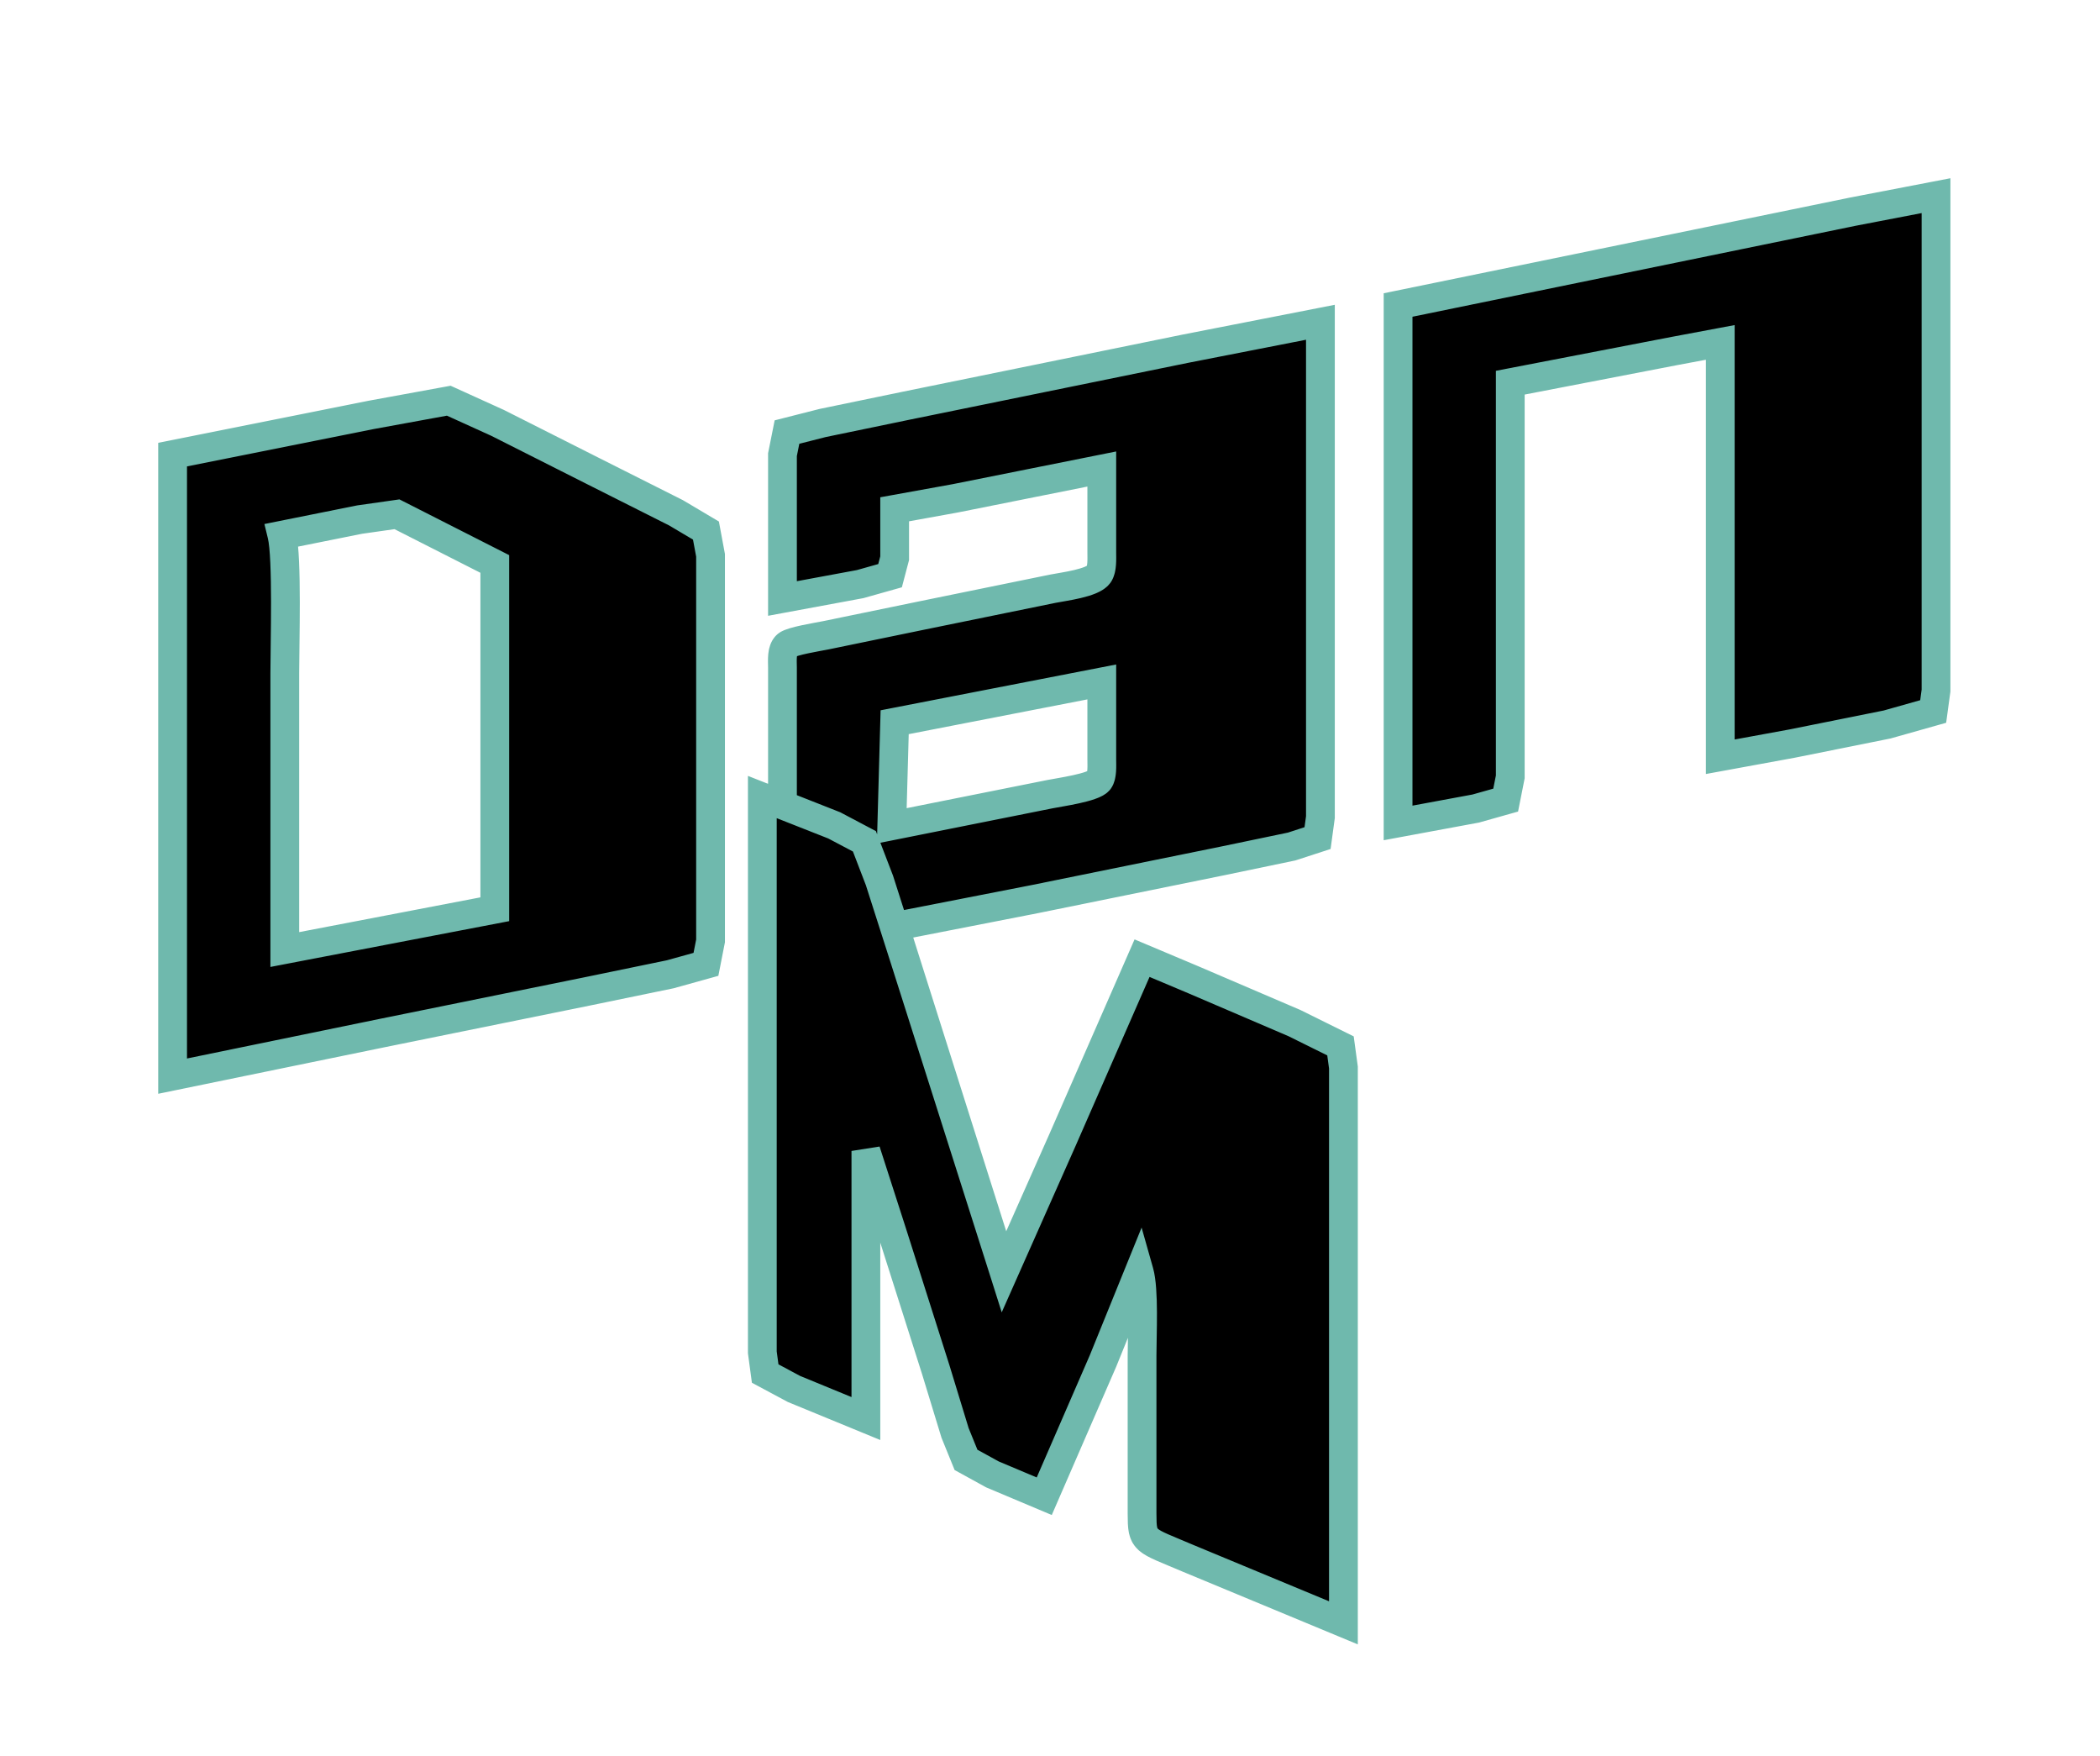
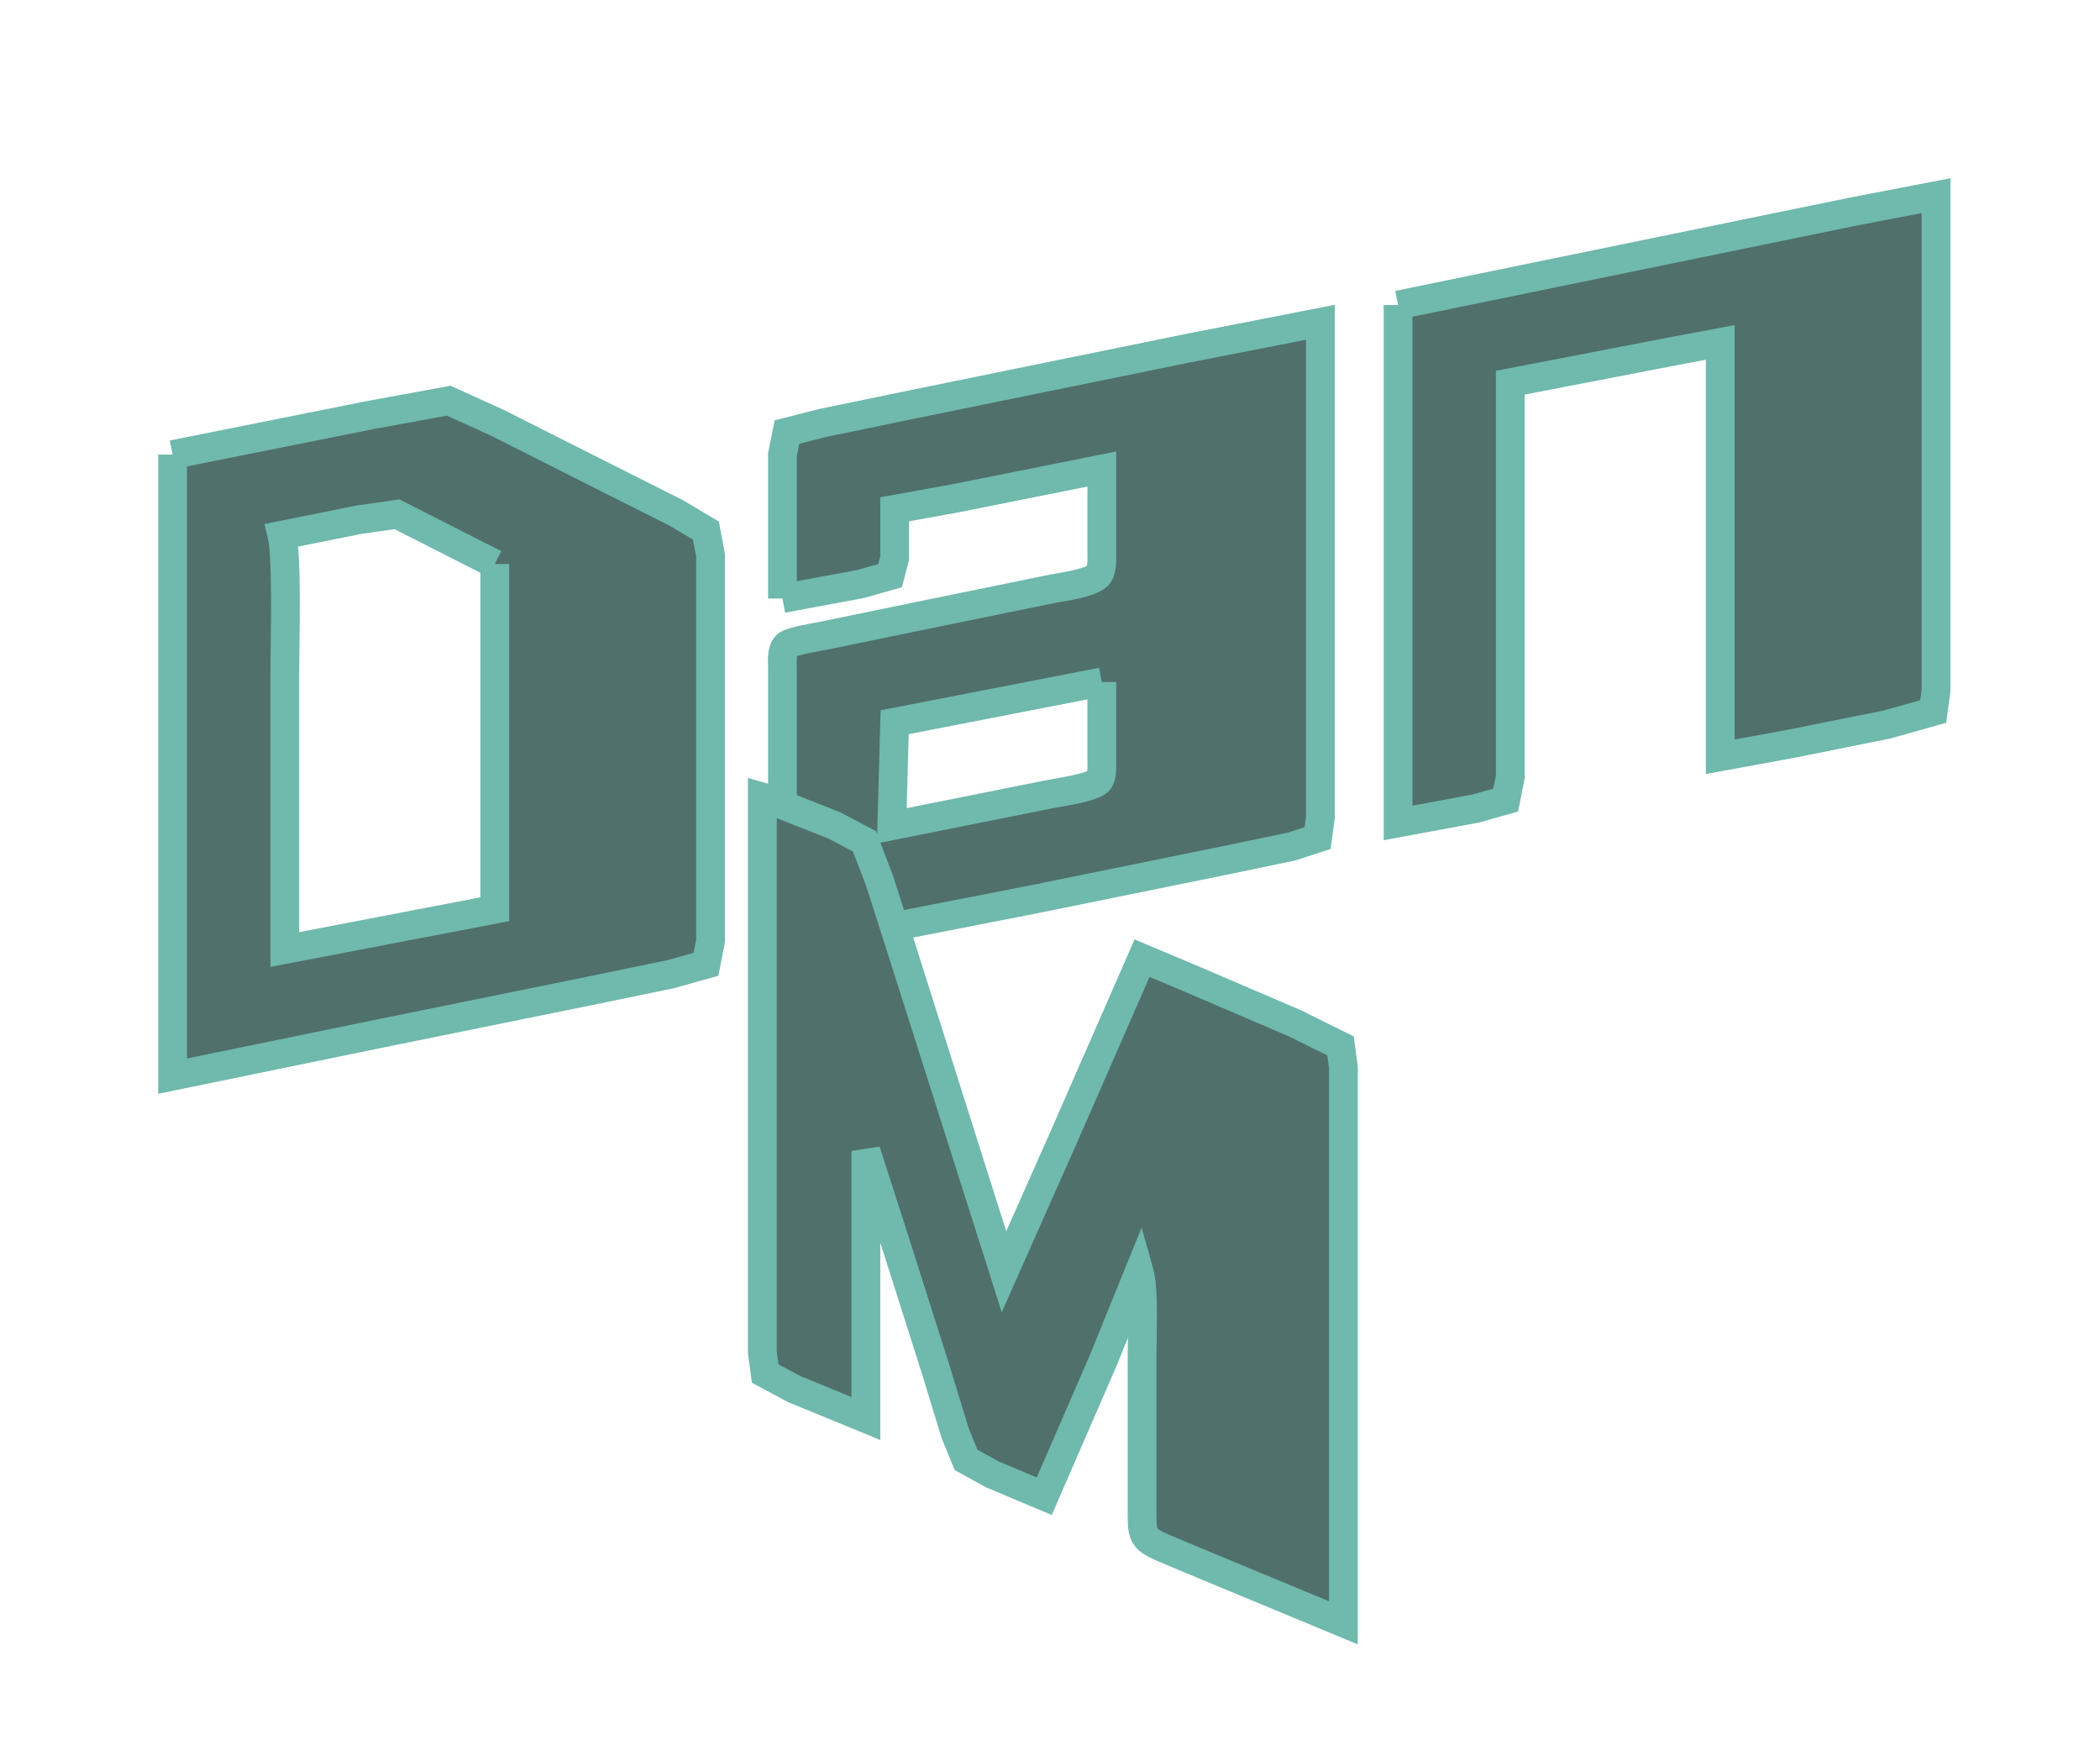
- <svg xmlns="http://www.w3.org/2000/svg" width="100%" height="100%" viewBox="0 0 730 610" class="active">
+ <svg xmlns="http://www.w3.org/2000/svg" width="100%" height="100%" viewBox="0 0 730 610">
  <style>
        #path {
-             stroke-dasharray: 5907.829px;            
-             animation: animate-logo 6s forwards;
+             stroke-dasharray: 5907.829px;
+             stroke-dashoffset: 11815.657px;
+             animation: animate-logo 6s none;
        }
        @keyframes animate-logo {
-         0% {
-             stroke-dashoffset: 11815.657px;
-             fill: #50706b;
-         }
-         30% {
-             stroke-dashoffset: 11815.657px;
-             fill: transparent;
-         }
-         100% {
-             stroke-dashoffset: 5907.829px;
-             fill: transparent;
+             0% {
+                 opacity: 0;
+             }
+             15% {
+                 fill: #50706b;
+                 opacity: 1;
+             }
+             30% {
+                 stroke-dashoffset: 11815.657px;
+                 fill: transparent;
+             }
+             100% {
+                 stroke-dashoffset: 5907.829px;
+                 fill: transparent;
+             }
        }
    </style>
-   <path id="path" stroke="#6fb9ad" stroke-width="10" d="M 486.00,106.00            C 486.00,106.00 604.00,81.79 604.00,81.79              604.00,81.79 644.00,73.58 644.00,73.58              644.00,73.58 673.00,68.00 673.00,68.00              673.00,68.00 673.00,240.00 673.00,240.00              673.00,240.00 672.01,247.27 672.01,247.27              672.01,247.27 656.00,251.79 656.00,251.79              656.00,251.79 623.00,258.42 623.00,258.42              623.00,258.42 598.00,263.00 598.00,263.00              598.00,263.00 598.00,119.00 598.00,119.00              598.00,119.00 582.00,122.00 582.00,122.00              582.00,122.00 525.00,133.00 525.00,133.00              525.00,133.00 525.00,270.00 525.00,270.00              525.00,270.00 523.40,278.07 523.40,278.07              523.40,278.07 513.00,281.00 513.00,281.00              513.00,281.00 486.00,286.00 486.00,286.00              486.00,286.00 486.00,106.00 486.00,106.00 Z            M 272.00,208.00            C 272.00,208.00 272.00,158.00 272.00,158.00              272.00,158.00 273.57,150.16 273.57,150.16              273.57,150.16 286.00,147.00 286.00,147.00              286.00,147.00 315.00,141.00 315.00,141.00              315.00,141.00 412.00,121.20 412.00,121.20              412.00,121.20 459.00,112.00 459.00,112.00              459.00,112.00 459.00,284.00 459.00,284.00              459.00,284.00 458.01,291.27 458.01,291.27              458.01,291.27 449.00,294.20 449.00,294.20              449.00,294.20 425.00,299.20 425.00,299.20              425.00,299.20 360.00,312.42 360.00,312.42              360.00,312.42 311.00,322.00 311.00,322.00              311.00,322.00 323.98,363.00 323.98,363.00              323.98,363.00 349.00,442.00 349.00,442.00              349.00,442.00 369.42,396.00 369.42,396.00              369.42,396.00 397.00,333.00 397.00,333.00              397.00,333.00 415.00,340.58 415.00,340.58              415.00,340.58 450.00,355.58 450.00,355.58              450.00,355.58 465.98,363.49 465.98,363.49              465.98,363.49 467.00,371.00 467.00,371.00              467.00,371.00 467.00,564.00 467.00,564.00              467.00,564.00 413.00,541.58 413.00,541.58              397.56,534.99 397.02,536.06 397.00,526.00              397.00,526.00 397.00,471.00 397.00,471.00              397.00,463.65 397.80,448.35 396.00,442.00              396.00,442.00 383.42,473.00 383.42,473.00              383.42,473.00 363.00,520.00 363.00,520.00              363.00,520.00 345.00,512.42 345.00,512.42              345.00,512.42 335.81,507.37 335.81,507.37              335.81,507.37 332.00,498.00 332.00,498.00              332.00,498.00 325.28,476.00 325.28,476.00              325.28,476.00 310.02,428.00 310.02,428.00              310.02,428.00 301.00,400.00 301.00,400.00              301.00,400.00 301.00,493.00 301.00,493.00              301.00,493.00 276.00,482.72 276.00,482.72              276.00,482.72 265.99,477.36 265.99,477.36              265.99,477.36 265.00,470.00 265.00,470.00              265.00,470.00 265.00,277.00 265.00,277.00              265.00,277.00 272.00,279.00 272.00,279.00              272.00,279.00 272.00,232.00 272.00,232.00              272.00,229.64 271.58,225.80 273.57,224.16              275.25,222.77 284.36,221.33 287.00,220.80              287.00,220.80 320.00,214.00 320.00,214.00              320.00,214.00 366.00,204.60 366.00,204.60              369.76,203.85 379.89,202.66 381.98,199.57              383.22,197.74 383.00,194.18 383.00,192.00              383.00,192.00 383.00,163.00 383.00,163.00              383.00,163.00 332.00,173.20 332.00,173.20              332.00,173.20 311.00,177.00 311.00,177.00              311.00,177.00 311.00,194.00 311.00,194.00              311.00,194.00 309.40,200.07 309.40,200.07              309.40,200.07 299.00,203.00 299.00,203.00              299.00,203.00 272.00,208.00 272.00,208.00 Z            M 60.00,158.00            C 60.00,158.00 129.00,144.20 129.00,144.20              129.00,144.20 156.00,139.26 156.00,139.26              156.00,139.26 173.00,146.98 173.00,146.98              173.00,146.98 206.00,163.63 206.00,163.63              206.00,163.63 235.00,178.22 235.00,178.22              235.00,178.22 245.40,184.39 245.40,184.39              245.40,184.39 247.00,193.00 247.00,193.00              247.00,193.00 247.00,327.00 247.00,327.00              247.00,327.00 245.40,335.15 245.40,335.15              245.40,335.15 233.00,338.60 233.00,338.60              233.00,338.60 204.00,344.58 204.00,344.58              204.00,344.58 133.00,359.00 133.00,359.00              133.00,359.00 60.00,374.00 60.00,374.00              60.00,374.00 60.00,158.00 60.00,158.00 Z            M 172.00,196.00            C 172.00,196.00 138.00,178.73 138.00,178.73              138.00,178.73 125.00,180.58 125.00,180.58              125.00,180.58 98.00,186.00 98.00,186.00              99.91,193.86 99.00,223.91 99.00,234.00              99.00,234.00 99.00,330.00 99.00,330.00              99.00,330.00 172.00,316.00 172.00,316.00              172.00,316.00 172.00,196.00 172.00,196.00 Z            M 383.00,237.00            C 383.00,237.00 311.00,251.00 311.00,251.00              311.00,251.00 310.00,287.00 310.00,287.00              310.00,287.00 365.00,276.00 365.00,276.00              368.43,275.31 380.12,273.71 382.01,271.28              383.26,269.67 383.00,265.99 383.00,264.00              383.00,264.00 383.00,237.00 383.00,237.00 Z            M 265.00,277.00            C 265.00,277.00 290.00,286.85 290.00,286.85              290.00,286.85 300.49,292.39 300.49,292.39              300.49,292.39 305.72,306.00 305.72,306.00              305.72,306.00 314.67,334.00 314.67,334.00              314.67,334.00 349.00,442.00 349.00,442.00              349.00,442.00 369.42,396.00 369.42,396.00              369.42,396.00 397.00,333.00 397.00,333.00              397.00,333.00 415.00,340.58 415.00,340.58              415.00,340.58 450.00,355.58 450.00,355.58              450.00,355.58 465.98,363.49 465.98,363.49              465.98,363.49 467.00,371.00 467.00,371.00              467.00,371.00 467.00,564.00 467.00,564.00              467.00,564.00 413.00,541.58 413.00,541.58              397.56,534.99 397.02,536.06 397.00,526.00              397.00,526.00 397.00,471.00 397.00,471.00              397.00,463.65 397.80,448.35 396.00,442.00              396.00,442.00 383.42,473.00 383.42,473.00              383.42,473.00 363.00,520.00 363.00,520.00              363.00,520.00 345.00,512.42 345.00,512.42              345.00,512.42 335.81,507.37 335.81,507.37              335.81,507.37 332.00,498.00 332.00,498.00              332.00,498.00 325.28,476.00 325.28,476.00              325.28,476.00 310.02,428.00 310.02,428.00              310.02,428.00 301.00,400.00 301.00,400.00              301.00,400.00 301.00,493.00 301.00,493.00              301.00,493.00 276.00,482.72 276.00,482.72              276.00,482.72 265.99,477.36 265.99,477.36              265.99,477.36 265.00,470.00 265.00,470.00              265.00,470.00 265.00,277.00 265.00,277.00 Z" />
+   <path id="path" fill="#50706b" stroke="#6fb9ad" stroke-width="10" d="M 486.00,106.00            C 486.00,106.00 604.00,81.79 604.00,81.79              604.00,81.79 644.00,73.58 644.00,73.58              644.00,73.58 673.00,68.00 673.00,68.00              673.00,68.00 673.00,240.00 673.00,240.00              673.00,240.00 672.01,247.27 672.01,247.27              672.01,247.27 656.00,251.79 656.00,251.79              656.00,251.79 623.00,258.42 623.00,258.42              623.00,258.42 598.00,263.00 598.00,263.00              598.00,263.00 598.00,119.00 598.00,119.00              598.00,119.00 582.00,122.00 582.00,122.00              582.00,122.00 525.00,133.00 525.00,133.00              525.00,133.00 525.00,270.00 525.00,270.00              525.00,270.00 523.40,278.07 523.40,278.07              523.40,278.07 513.00,281.00 513.00,281.00              513.00,281.00 486.00,286.00 486.00,286.00              486.00,286.00 486.00,106.00 486.00,106.00 Z            M 272.00,208.00            C 272.00,208.00 272.00,158.00 272.00,158.00              272.00,158.00 273.57,150.16 273.57,150.16              273.57,150.16 286.00,147.00 286.00,147.00              286.00,147.00 315.00,141.00 315.00,141.00              315.00,141.00 412.00,121.20 412.00,121.20              412.00,121.20 459.00,112.00 459.00,112.00              459.00,112.00 459.00,284.00 459.00,284.00              459.00,284.00 458.01,291.27 458.01,291.27              458.01,291.27 449.00,294.20 449.00,294.20              449.00,294.20 425.00,299.20 425.00,299.20              425.00,299.20 360.00,312.42 360.00,312.42              360.00,312.42 311.00,322.00 311.00,322.00              311.00,322.00 323.98,363.00 323.98,363.00              323.98,363.00 349.00,442.00 349.00,442.00              349.00,442.00 369.42,396.00 369.42,396.00              369.42,396.00 397.00,333.00 397.00,333.00              397.00,333.00 415.00,340.58 415.00,340.58              415.00,340.58 450.00,355.58 450.00,355.58              450.00,355.58 465.98,363.49 465.98,363.49              465.98,363.49 467.00,371.00 467.00,371.00              467.00,371.00 467.00,564.00 467.00,564.00              467.00,564.00 413.00,541.58 413.00,541.58              397.56,534.99 397.02,536.06 397.00,526.00              397.00,526.00 397.00,471.00 397.00,471.00              397.00,463.65 397.80,448.35 396.00,442.00              396.00,442.00 383.42,473.00 383.42,473.00              383.42,473.00 363.00,520.00 363.00,520.00              363.00,520.00 345.00,512.42 345.00,512.42              345.00,512.42 335.81,507.37 335.81,507.37              335.81,507.37 332.00,498.00 332.00,498.00              332.00,498.00 325.28,476.00 325.28,476.00              325.28,476.00 310.02,428.00 310.02,428.00              310.02,428.00 301.00,400.00 301.00,400.00              301.00,400.00 301.00,493.00 301.00,493.00              301.00,493.00 276.00,482.72 276.00,482.72              276.00,482.72 265.99,477.36 265.99,477.36              265.99,477.36 265.00,470.00 265.00,470.00              265.00,470.00 265.00,277.00 265.00,277.00              265.00,277.00 272.00,279.00 272.00,279.00              272.00,279.00 272.00,232.00 272.00,232.00              272.00,229.64 271.58,225.80 273.57,224.16              275.25,222.77 284.36,221.33 287.00,220.80              287.00,220.80 320.00,214.00 320.00,214.00              320.00,214.00 366.00,204.60 366.00,204.60              369.76,203.85 379.89,202.66 381.98,199.57              383.22,197.74 383.00,194.18 383.00,192.00              383.00,192.00 383.00,163.00 383.00,163.00              383.00,163.00 332.00,173.20 332.00,173.20              332.00,173.20 311.00,177.00 311.00,177.00              311.00,177.00 311.00,194.00 311.00,194.00              311.00,194.00 309.40,200.07 309.40,200.07              309.40,200.07 299.00,203.00 299.00,203.00              299.00,203.00 272.00,208.00 272.00,208.00 Z            M 60.00,158.00            C 60.00,158.00 129.00,144.20 129.00,144.20              129.00,144.20 156.00,139.26 156.00,139.26              156.00,139.26 173.00,146.98 173.00,146.98              173.00,146.98 206.00,163.63 206.00,163.63              206.00,163.63 235.00,178.22 235.00,178.22              235.00,178.22 245.40,184.39 245.40,184.39              245.40,184.39 247.00,193.00 247.00,193.00              247.00,193.00 247.00,327.00 247.00,327.00              247.00,327.00 245.40,335.15 245.40,335.15              245.40,335.15 233.00,338.60 233.00,338.60              233.00,338.60 204.00,344.58 204.00,344.58              204.00,344.58 133.00,359.00 133.00,359.00              133.00,359.00 60.00,374.00 60.00,374.00              60.00,374.00 60.00,158.00 60.00,158.00 Z            M 172.00,196.00            C 172.00,196.00 138.00,178.73 138.00,178.73              138.00,178.73 125.00,180.58 125.00,180.58              125.00,180.58 98.00,186.00 98.00,186.00              99.91,193.86 99.00,223.91 99.00,234.00              99.00,234.00 99.00,330.00 99.00,330.00              99.00,330.00 172.00,316.00 172.00,316.00              172.00,316.00 172.00,196.00 172.00,196.00 Z            M 383.00,237.00            C 383.00,237.00 311.00,251.00 311.00,251.00              311.00,251.00 310.00,287.00 310.00,287.00              310.00,287.00 365.00,276.00 365.00,276.00              368.43,275.31 380.12,273.71 382.01,271.28              383.26,269.67 383.00,265.99 383.00,264.00              383.00,264.00 383.00,237.00 383.00,237.00 Z            M 265.00,277.00            C 265.00,277.00 290.00,286.85 290.00,286.85              290.00,286.85 300.49,292.39 300.49,292.39              300.49,292.39 305.72,306.00 305.72,306.00              305.72,306.00 314.67,334.00 314.67,334.00              314.67,334.00 349.00,442.00 349.00,442.00              349.00,442.00 369.42,396.00 369.42,396.00              369.42,396.00 397.00,333.00 397.00,333.00              397.00,333.00 415.00,340.58 415.00,340.58              415.00,340.58 450.00,355.58 450.00,355.58              450.00,355.58 465.98,363.49 465.98,363.49              465.98,363.49 467.00,371.00 467.00,371.00              467.00,371.00 467.00,564.00 467.00,564.00              467.00,564.00 413.00,541.58 413.00,541.58              397.56,534.99 397.02,536.06 397.00,526.00              397.00,526.00 397.00,471.00 397.00,471.00              397.00,463.65 397.80,448.35 396.00,442.00              396.00,442.00 383.42,473.00 383.42,473.00              383.42,473.00 363.00,520.00 363.00,520.00              363.00,520.00 345.00,512.42 345.00,512.42              345.00,512.42 335.81,507.37 335.81,507.37              335.81,507.37 332.00,498.00 332.00,498.00              332.00,498.00 325.28,476.00 325.28,476.00              325.28,476.00 310.02,428.00 310.02,428.00              310.02,428.00 301.00,400.00 301.00,400.00              301.00,400.00 301.00,493.00 301.00,493.00              301.00,493.00 276.00,482.72 276.00,482.72              276.00,482.72 265.99,477.36 265.99,477.36              265.99,477.36 265.00,470.00 265.00,470.00              265.00,470.00 265.00,277.00 265.00,277.00 Z" />
</svg>
